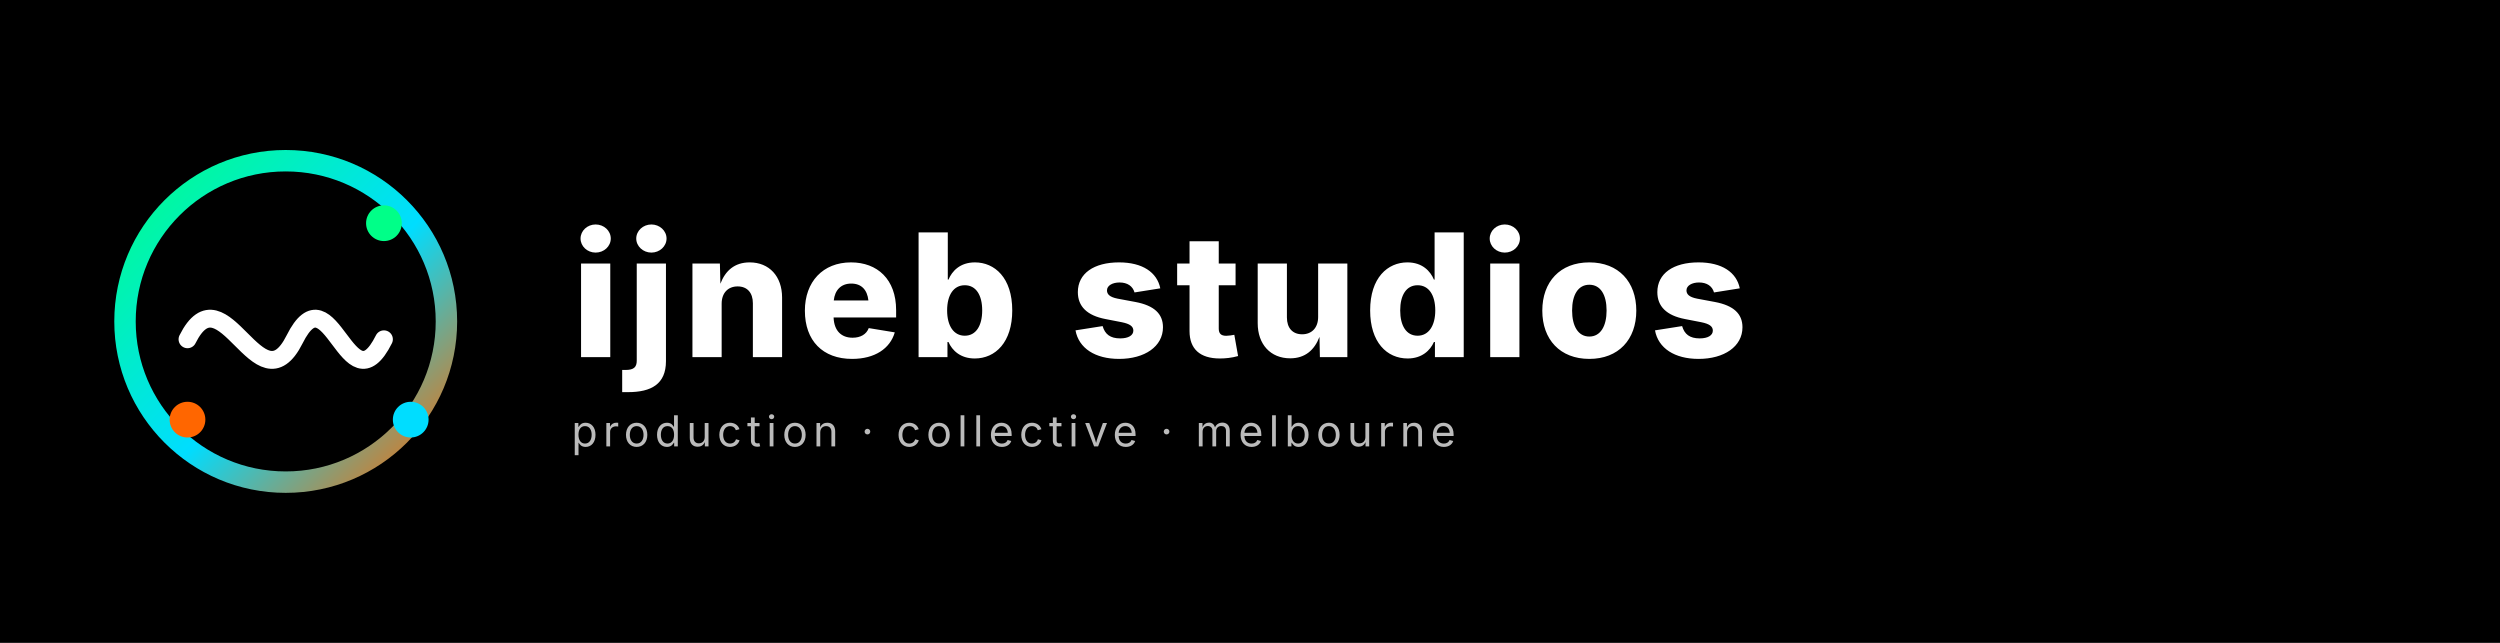
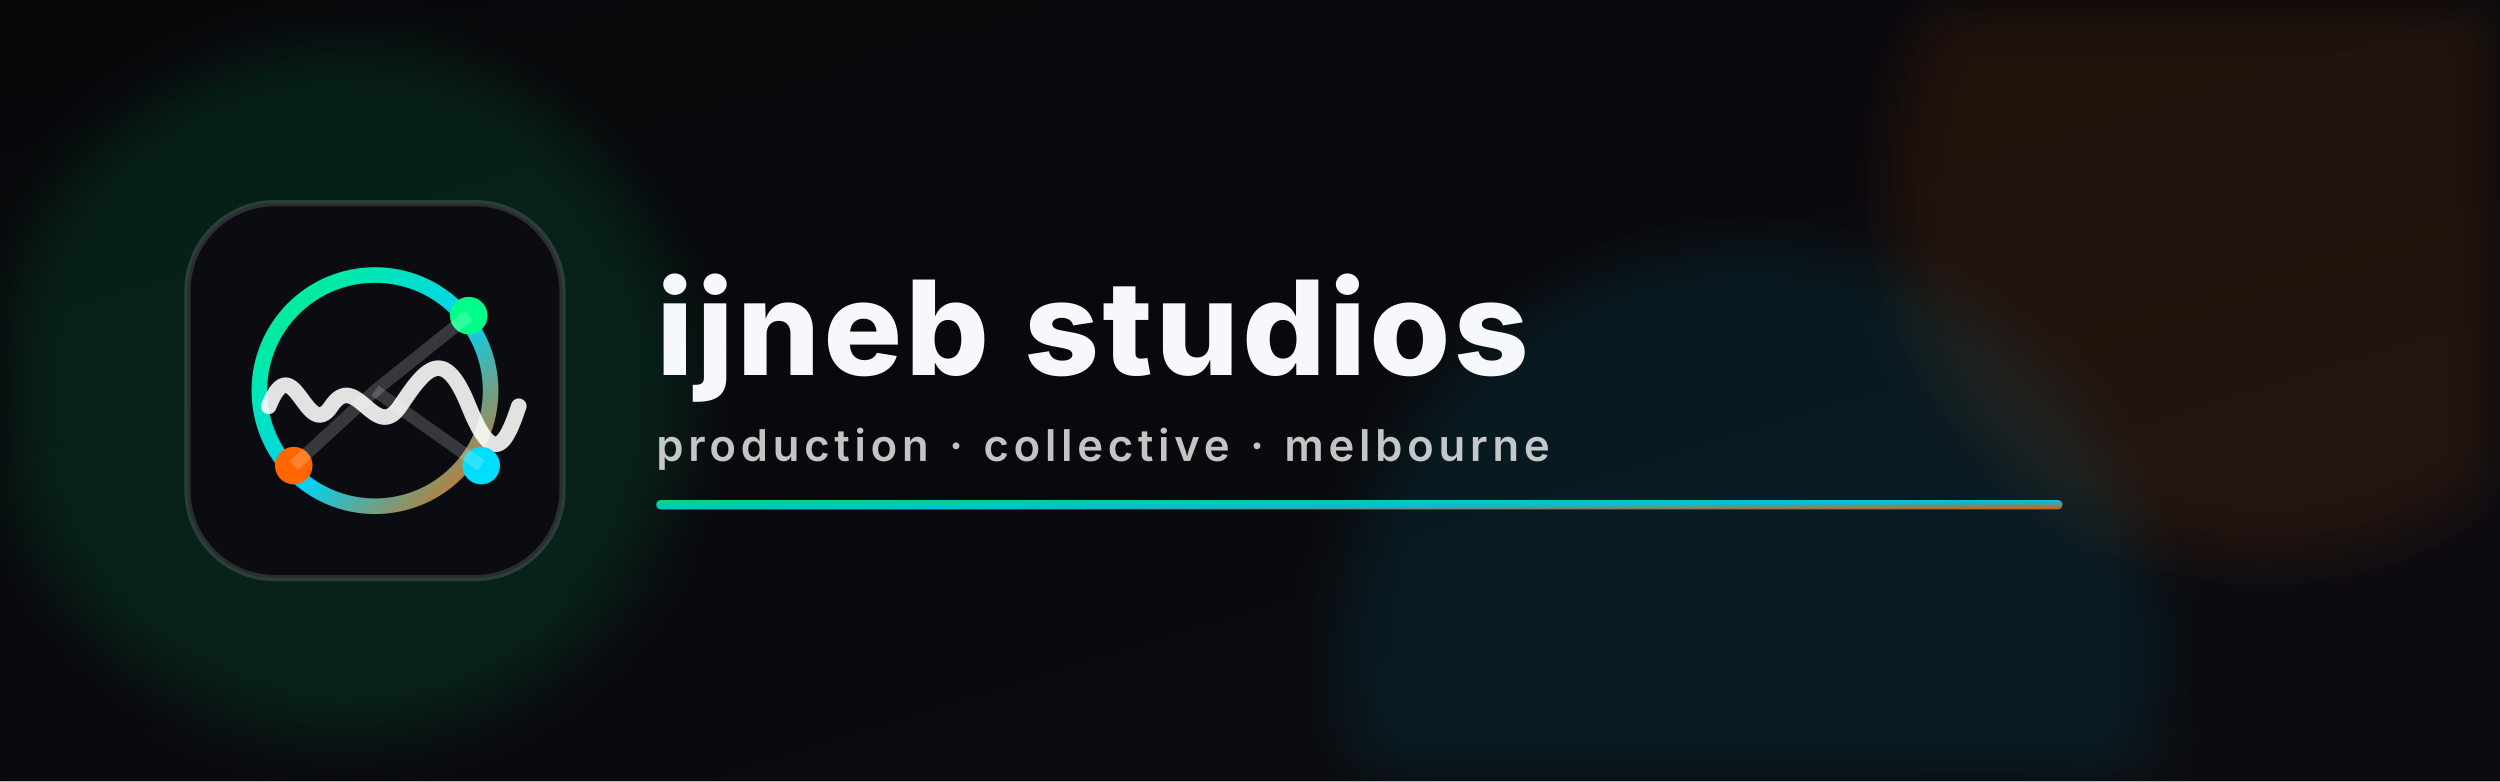
- <svg xmlns="http://www.w3.org/2000/svg" viewBox="0 0 1400 360">
+ <svg xmlns="http://www.w3.org/2000/svg" width="1600" height="500" viewBox="0 0 1600 500" role="img" aria-label="ijneb studios banner">
  <defs>
-     <linearGradient id="grad" x1="0" y1="0" x2="1" y2="1">
-       <stop offset="0%" stop-color="#00ff88" />
-       <stop offset="55%" stop-color="#00ddff" />
-       <stop offset="100%" stop-color="#ff6600" />
+     <linearGradient id="bg" x1="0" y1="0" x2="1" y2="1">
+       <stop offset="0" stop-color="#07070a" />
+       <stop offset="1" stop-color="#0b0c11" />
    </linearGradient>
+     <linearGradient id="g" x1="0" y1="0" x2="1" y2="1">
+       <stop offset="0" stop-color="#00ff88" />
+       <stop offset="0.55" stop-color="#00ddff" />
+       <stop offset="1" stop-color="#ff6600" />
+     </linearGradient>
+     <filter id="soft" x="-20%" y="-20%" width="140%" height="140%">
+       <feGaussianBlur stdDeviation="18" />
+     </filter>
  </defs>
-   <rect width="1400" height="360" fill="#000000" />
-   <g transform="translate(160 180)">
-     <circle r="90" fill="none" stroke="url(#grad)" stroke-width="12" />
-     <path d="M-55 10 C-35 -30, -15 50, 5 10              S35 50, 55 10" fill="none" stroke="#ffffff" stroke-width="10" stroke-linecap="round" />
-     <circle cx="55" cy="-55" r="10" fill="#00ff88" />
-     <circle cx="70" cy="55" r="10" fill="#00ddff" />
-     <circle cx="-55" cy="55" r="10" fill="#ff6600" />
+   <rect width="1600" height="500" fill="url(#bg)" />
+   <circle cx="220" cy="250" r="220" fill="rgba(0,255,136,0.10)" filter="url(#soft)" />
+   <circle cx="1450" cy="120" r="240" fill="rgba(255,102,0,0.10)" filter="url(#soft)" />
+   <circle cx="1120" cy="420" r="260" fill="rgba(0,221,255,0.08)" filter="url(#soft)" />
+   <g transform="translate(120,130) scale(1.0)">
+     <rect x="0" y="0" width="240" height="240" rx="56" fill="#0b0c11" stroke="rgba(255,255,255,0.14)" stroke-width="4" />
+     <circle cx="120" cy="120" r="74" fill="none" stroke="url(#g)" stroke-width="10" opacity="0.95" />
+     <path d="M52 130 C68 90, 76 154, 92 130 S120 154, 136 130 S164 90, 180 130 S204 154, 212 130" fill="none" stroke="rgba(255,255,255,0.88)" stroke-width="10" stroke-linecap="round" />
+     <circle cx="180" cy="72" r="12" fill="#00ff88" />
+     <circle cx="188" cy="168" r="12" fill="#00ddff" />
+     <circle cx="68" cy="168" r="12" fill="#ff6600" />
+     <path d="M120 120 L180 72" stroke="rgba(255,255,255,0.18)" stroke-width="8" />
+     <path d="M120 120 L188 168" stroke="rgba(255,255,255,0.18)" stroke-width="8" />
+     <path d="M120 120 L68 168" stroke="rgba(255,255,255,0.18)" stroke-width="8" />
  </g>
-   <text x="320" y="200" font-family="Inter, Arial, sans-serif" font-size="96" font-weight="800" letter-spacing="4" fill="#ffffff">ijneb studios</text>
-   <text x="320" y="250" font-family="Inter, Arial, sans-serif" font-size="24" letter-spacing="3" fill="#bbbbbb">production · collective · melbourne</text>
+   <text x="420" y="240" fill="#f7f8fb" font-family="Inter, Arial, sans-serif" font-size="84" font-weight="800" letter-spacing="2">ijneb studios</text>
+   <text x="420" y="295" fill="rgba(255,255,255,0.76)" font-family="Inter, Arial, sans-serif" font-size="28" font-weight="600" letter-spacing="3">production · collective · melbourne</text>
+   <rect x="420" y="320" width="900" height="6" rx="3" fill="url(#g)" opacity="0.85" />
</svg>
